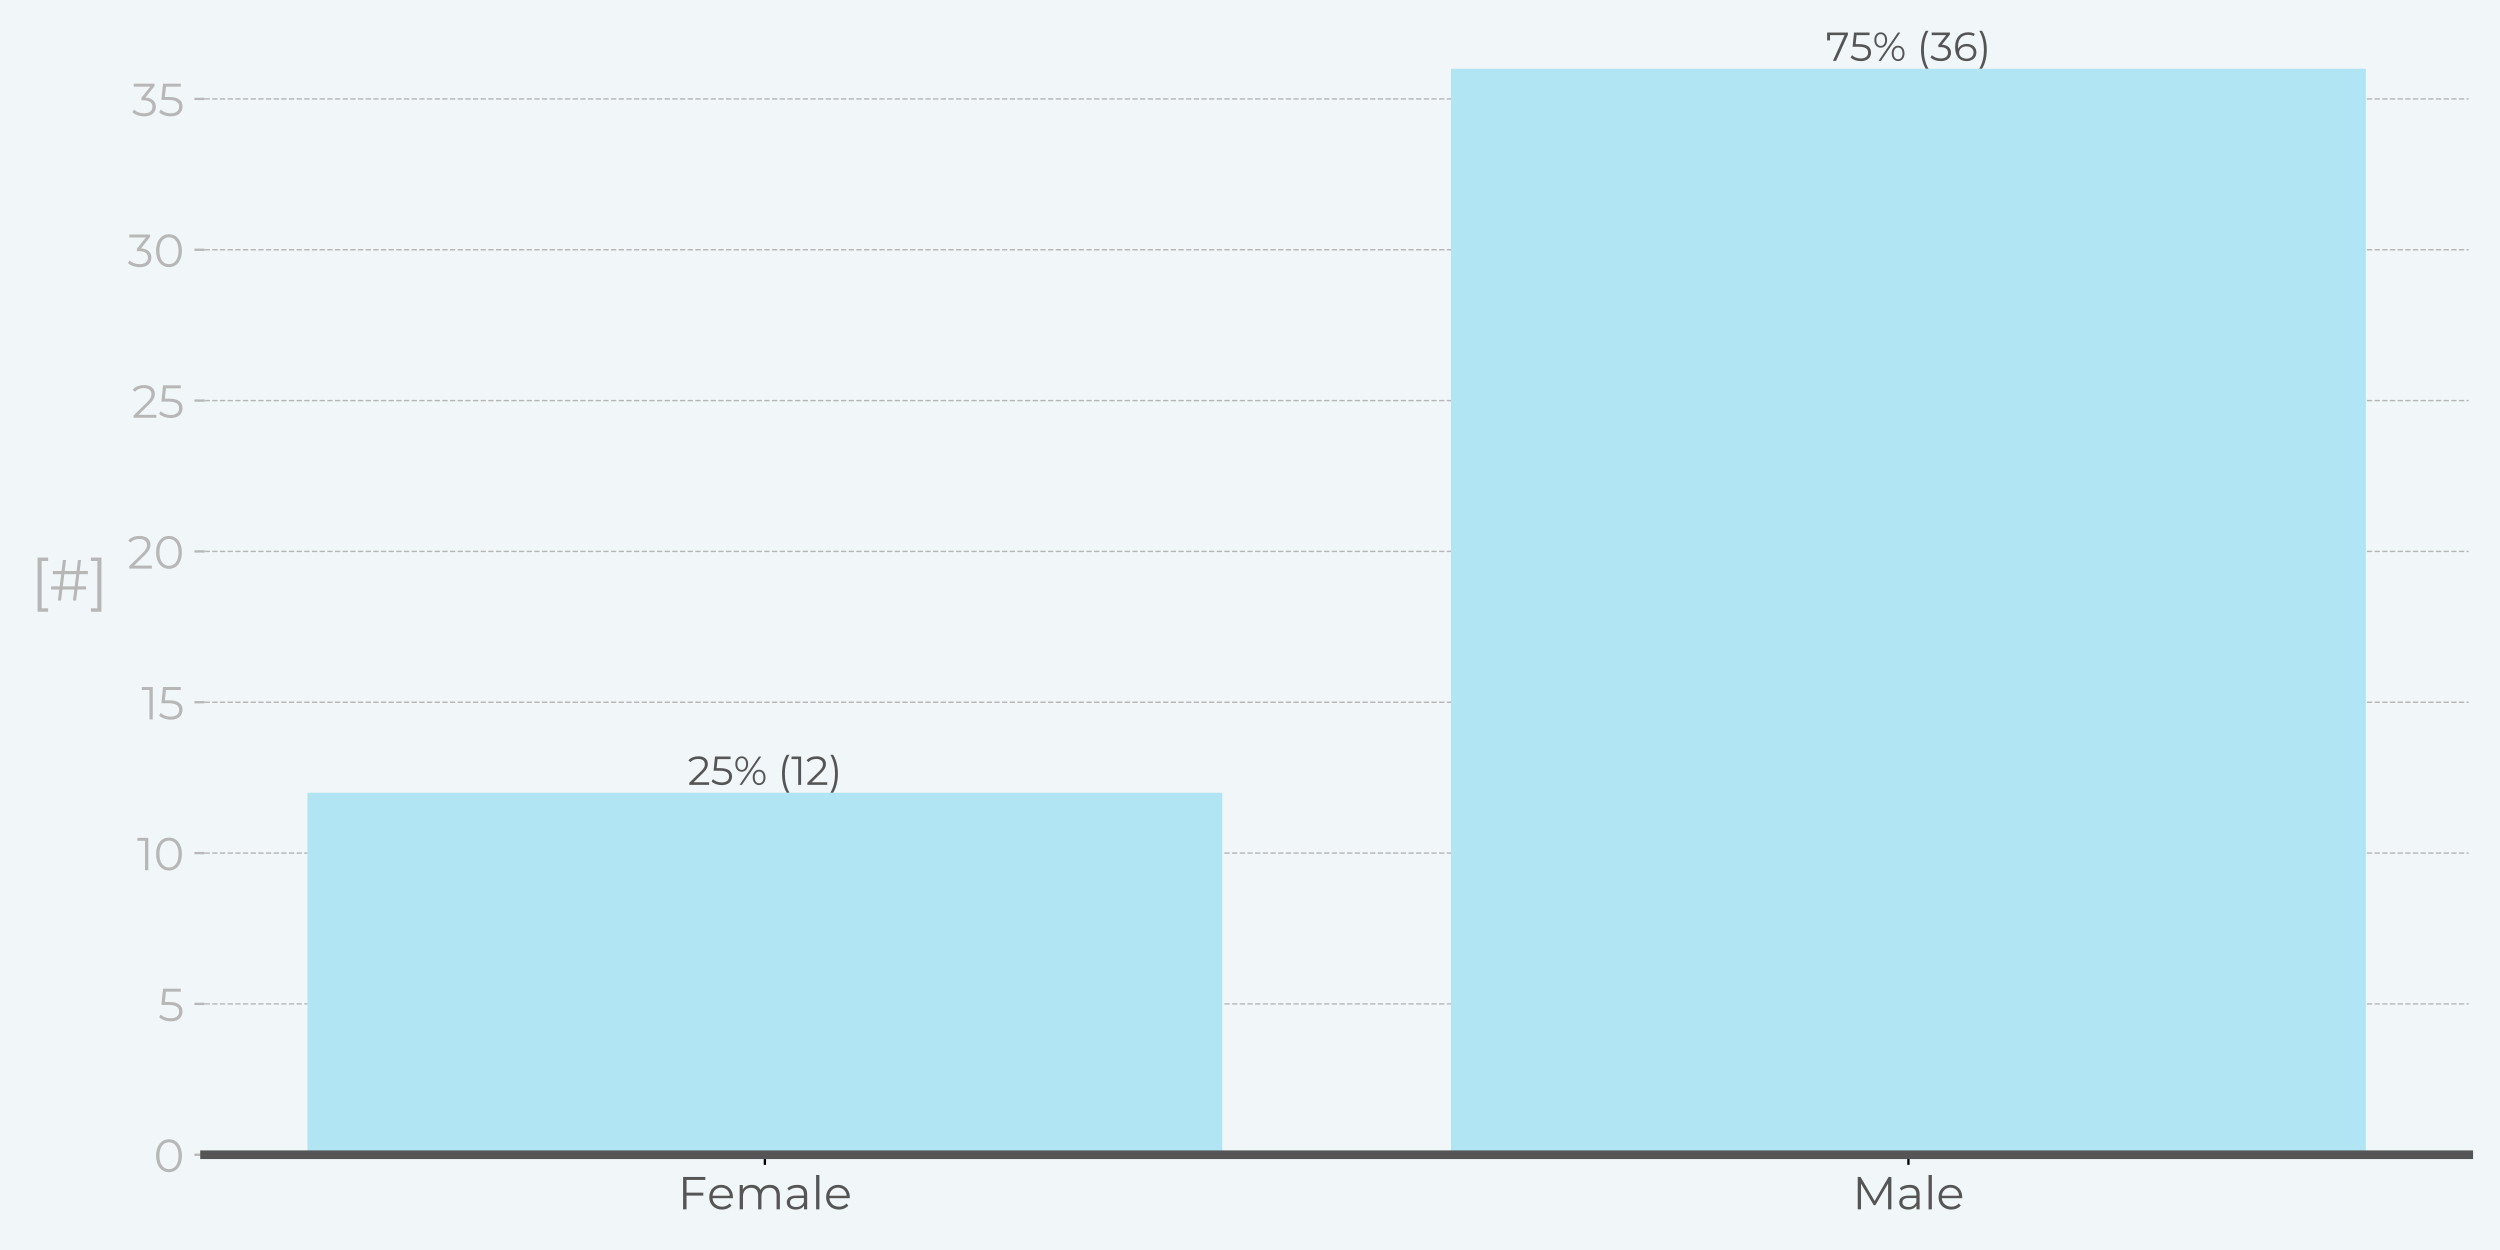
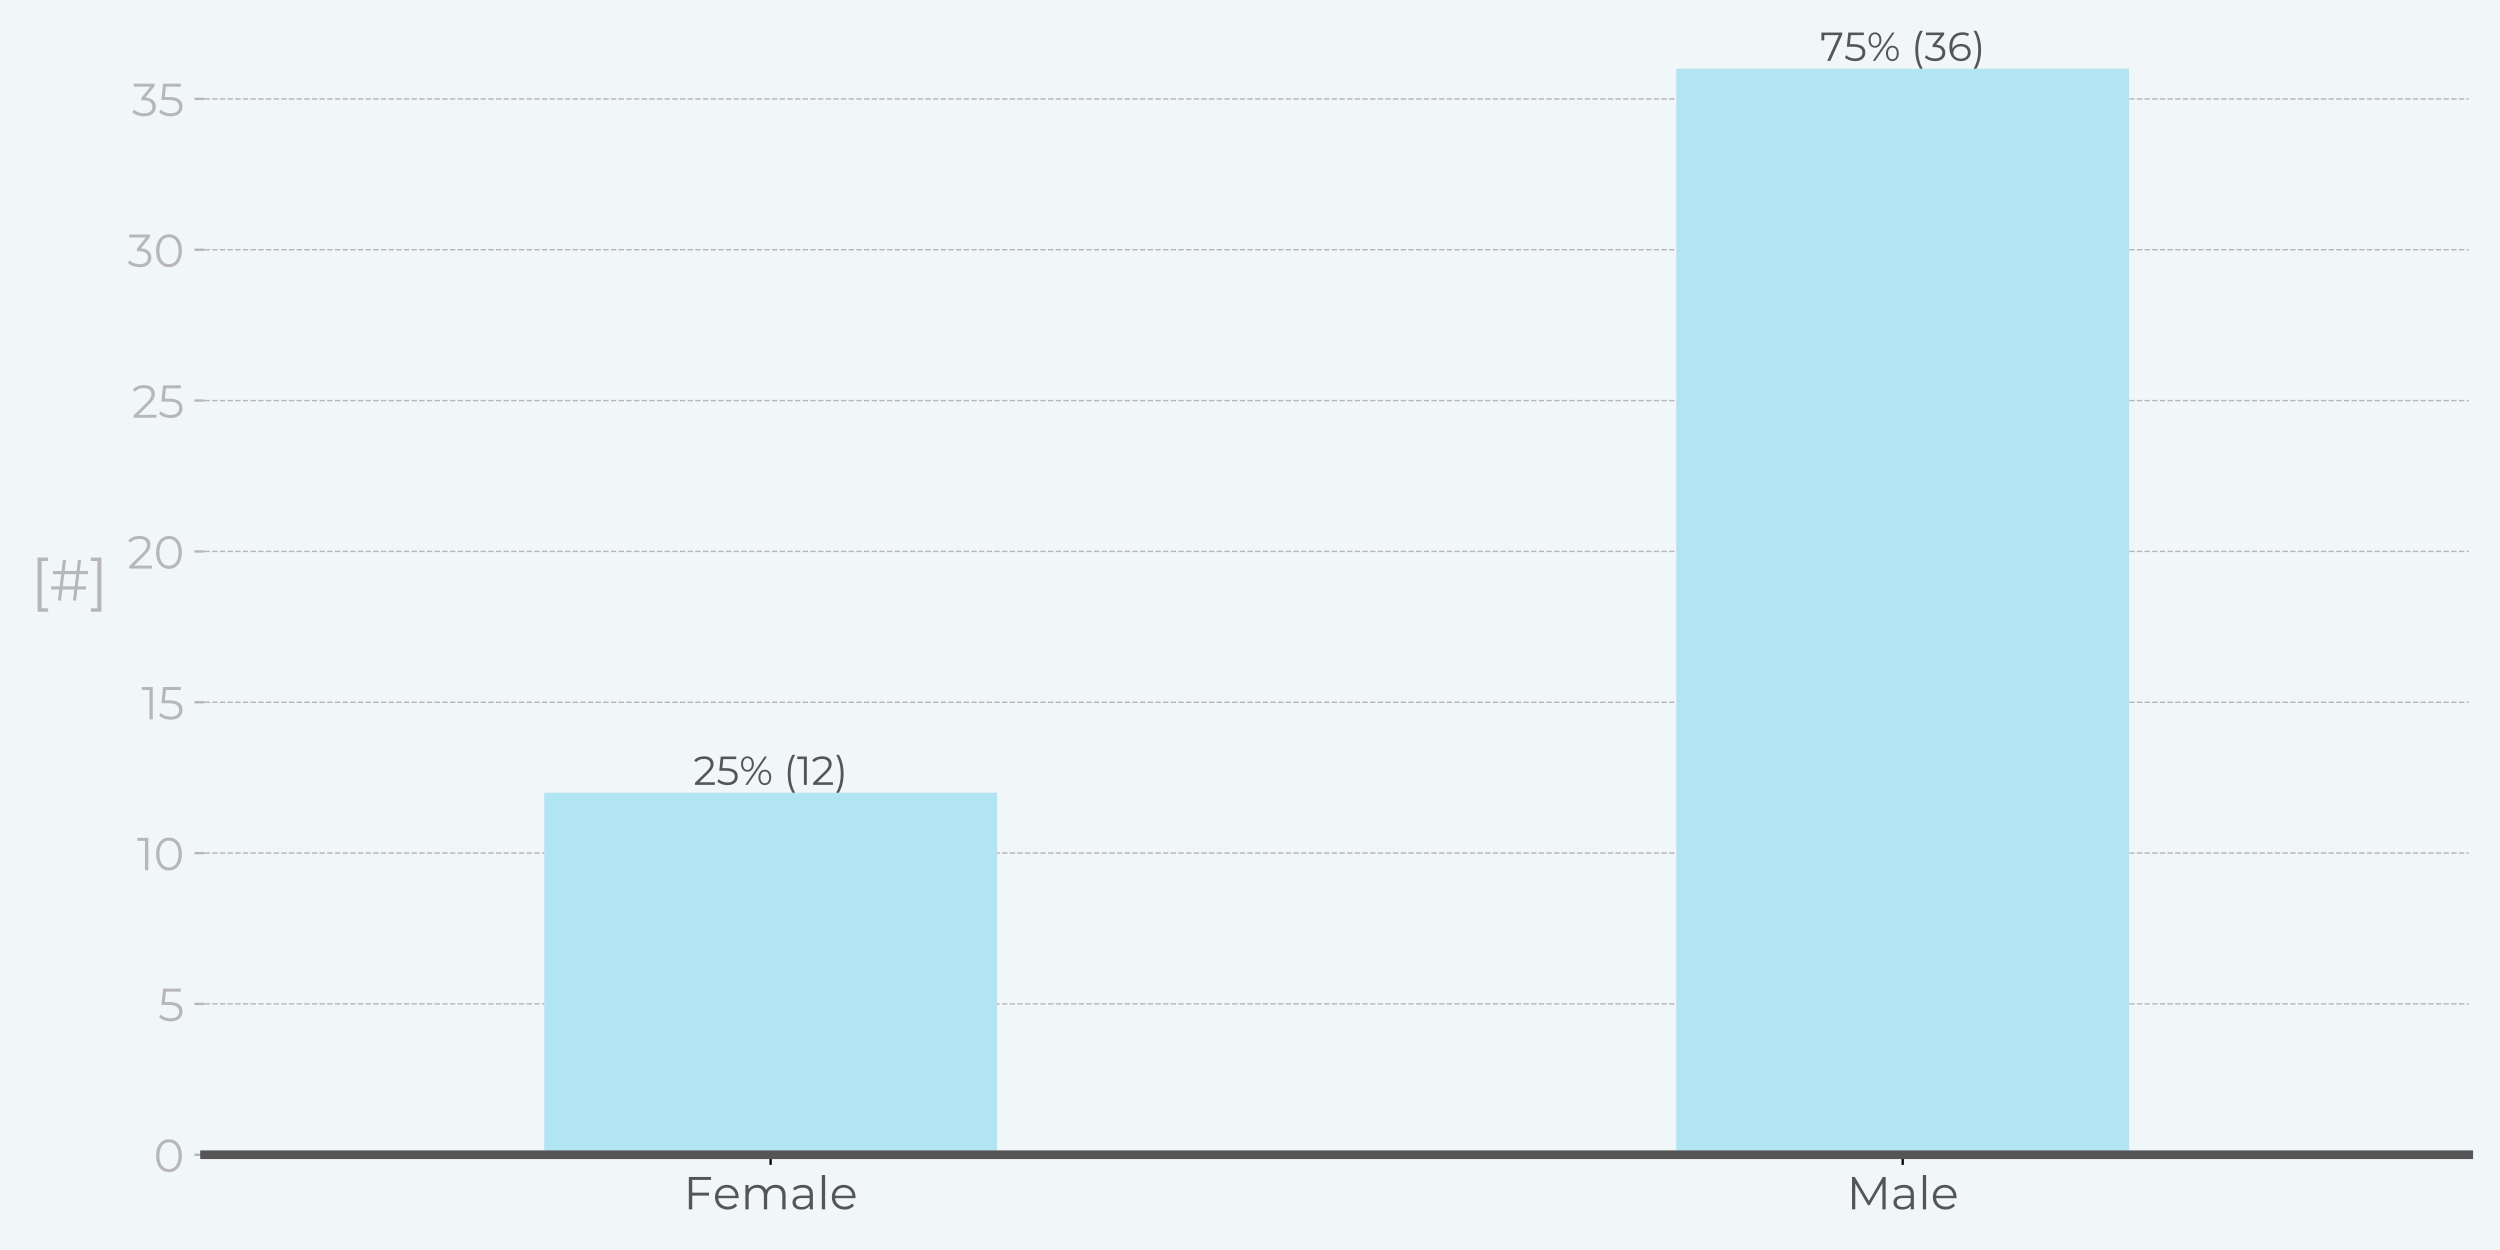
<svg xmlns="http://www.w3.org/2000/svg" xmlns:xlink="http://www.w3.org/1999/xlink" width="864pt" height="432pt" viewBox="0 0 864 432" version="1.1">
  <defs>
    <style type="text/css">*{stroke-linejoin: round; stroke-linecap: butt}</style>
  </defs>
  <g id="figure_1">
    <g id="patch_1">
      <path d="M 0 432  L 864 432  L 864 0  L 0 0  z " style="fill: #f1f7f9" />
    </g>
    <g id="axes_1">
      <g id="patch_2">
        <path d="M 70.695 399.08  L 853.2 399.08  L 853.2 23.76  L 70.695 23.76  z " style="fill: #f1f7f9" />
      </g>
      <g id="matplotlib.axis_1">
        <g id="xtick_1">
          <g id="line2d_1">
            <defs>
-               <path id="md910fd33ec" d="M 0 0  L 0 3.5  " style="stroke: #000000; stroke-width: 0.8" />
+               <path id="m352315473c" d="M 0 0  L 0 3.5  " style="stroke: #000000; stroke-width: 0.8" />
            </defs>
            <g>
-               <use xlink:href="#md910fd33ec" x="264.345" y="399.08" style="stroke: #000000; stroke-width: 0.8" />
+               <use xlink:href="#m352315473c" x="266.321" y="399.08" style="stroke: #000000; stroke-width: 0.8" />
            </g>
          </g>
          <g id="text_1">
-             <g style="fill: #555555" transform="translate(234.2565 417.9525)scale(0.16 -0.16)">
+             <g style="fill: #555555" transform="translate(236.2325 417.9525)scale(0.16 -0.16)">
              <defs>
                <path id="Montserrat-Regular-46" d="M 3802 4070  L 3802 4480  L 730 4480  L 730 0  L 1203 0  L 1203 1901  L 3520 1901  L 3520 2310  L 1203 2310  L 1203 4070  L 3802 4070  z " transform="scale(0.015625)" />
                <path id="Montserrat-Regular-65" d="M 3571 1683  C 3571 2694 2886 3392 1939 3392  C 992 3392 294 2682 294 1683  C 294 685 1011 -32 2061 -32  C 2592 -32 3059 160 3360 518  L 3104 813  C 2848 518 2483 371 2074 371  C 1338 371 800 838 749 1542  L 3565 1542  C 3565 1594 3571 1645 3571 1683  z M 1939 3002  C 2598 3002 3078 2541 3136 1882  L 749 1882  C 806 2541 1286 3002 1939 3002  z " transform="scale(0.015625)" />
                <path id="Montserrat-Regular-6d" d="M 4832 3392  C 4224 3392 3744 3117 3501 2682  C 3296 3155 2861 3392 2304 3392  C 1741 3392 1306 3155 1069 2752  L 1069 3366  L 634 3366  L 634 0  L 1088 0  L 1088 1766  C 1088 2534 1530 2982 2214 2982  C 2829 2982 3187 2618 3187 1907  L 3187 0  L 3642 0  L 3642 1766  C 3642 2534 4077 2982 4768 2982  C 5376 2982 5734 2618 5734 1907  L 5734 0  L 6189 0  L 6189 1952  C 6189 2918 5651 3392 4832 3392  z " transform="scale(0.015625)" />
                <path id="Montserrat-Regular-61" d="M 1811 3392  C 1280 3392 781 3226 442 2938  L 646 2598  C 922 2842 1331 2995 1766 2995  C 2394 2995 2720 2682 2720 2106  L 2720 1901  L 1651 1901  C 685 1901 352 1466 352 947  C 352 365 819 -32 1581 -32  C 2138 -32 2534 179 2739 525  L 2739 0  L 3174 0  L 3174 2086  C 3174 2957 2682 3392 1811 3392  z M 1651 326  C 1114 326 800 570 800 960  C 800 1306 1011 1562 1664 1562  L 2720 1562  L 2720 1011  C 2541 570 2163 326 1651 326  z " transform="scale(0.015625)" />
                <path id="Montserrat-Regular-6c" d="M 634 0  L 1088 0  L 1088 4749  L 634 4749  L 634 0  z " transform="scale(0.015625)" />
              </defs>
              <use xlink:href="#Montserrat-Regular-46" />
              <use xlink:href="#Montserrat-Regular-65" x="63.3" />
              <use xlink:href="#Montserrat-Regular-6d" x="123.7" />
              <use xlink:href="#Montserrat-Regular-61" x="229.8" />
              <use xlink:href="#Montserrat-Regular-6c" x="288.8" />
              <use xlink:href="#Montserrat-Regular-65" x="315.7" />
            </g>
          </g>
        </g>
        <g id="xtick_2">
          <g id="line2d_2">
            <g>
-               <use xlink:href="#md910fd33ec" x="659.55" y="399.08" style="stroke: #000000; stroke-width: 0.8" />
+               <use xlink:href="#m352315473c" x="657.574" y="399.08" style="stroke: #000000; stroke-width: 0.8" />
            </g>
          </g>
          <g id="text_2">
-             <g style="fill: #555555" transform="translate(640.2048 417.9525)scale(0.16 -0.16)">
+             <g style="fill: #555555" transform="translate(638.2287 417.9525)scale(0.16 -0.16)">
              <defs>
                <path id="Montserrat-Regular-4d" d="M 4992 4480  L 3066 1158  L 1120 4480  L 730 4480  L 730 0  L 1184 0  L 1184 3565  L 2944 570  L 3168 570  L 4928 3584  L 4928 0  L 5382 0  L 5382 4480  L 4992 4480  z " transform="scale(0.015625)" />
              </defs>
              <use xlink:href="#Montserrat-Regular-4d" />
              <use xlink:href="#Montserrat-Regular-61" x="95.5" />
              <use xlink:href="#Montserrat-Regular-6c" x="154.5" />
              <use xlink:href="#Montserrat-Regular-65" x="181.4" />
            </g>
          </g>
        </g>
      </g>
      <g id="matplotlib.axis_2">
        <g id="ytick_1">
          <g id="line2d_3">
-             <path d="M 70.695 399.08  L 853.2 399.08  " clip-path="url(#p0fd0e89c23)" style="fill: none; stroke-dasharray: 1.85,0.8; stroke-dashoffset: 0; stroke: #b7b7b7; stroke-width: 0.5" />
+             <path d="M 70.695 399.08  L 853.2 399.08  " clip-path="url(#p8861cfafec)" style="fill: none; stroke-dasharray: 1.85,0.8; stroke-dashoffset: 0; stroke: #b7b7b7; stroke-width: 0.5" />
          </g>
          <g id="line2d_4">
            <defs>
-               <path id="mdd80c60fb2" d="M 0 0  L -3.5 0  " style="stroke: #b7b7b7; stroke-width: 0.8" />
+               <path id="me2b5405b13" d="M 0 0  L -3.5 0  " style="stroke: #b7b7b7; stroke-width: 0.8" />
            </defs>
            <g>
-               <use xlink:href="#mdd80c60fb2" x="70.695" y="399.08" style="fill: #b7b7b7; stroke: #b7b7b7; stroke-width: 0.8" />
+               <use xlink:href="#me2b5405b13" x="70.695" y="399.08" style="fill: #b7b7b7; stroke: #b7b7b7; stroke-width: 0.8" />
            </g>
          </g>
          <g id="text_3">
            <g style="fill: #b7b7b7" transform="translate(53.1025 405.0163)scale(0.16 -0.16)">
              <defs>
                <path id="Montserrat-Regular-30" d="M 2118 -38  C 3155 -38 3910 813 3910 2240  C 3910 3667 3155 4518 2118 4518  C 1082 4518 333 3667 333 2240  C 333 813 1082 -38 2118 -38  z M 2118 384  C 1338 384 800 1043 800 2240  C 800 3437 1338 4096 2118 4096  C 2899 4096 3437 3437 3437 2240  C 3437 1043 2899 384 2118 384  z " transform="scale(0.015625)" />
              </defs>
              <use xlink:href="#Montserrat-Regular-30" />
            </g>
          </g>
        </g>
        <g id="ytick_2">
          <g id="line2d_5">
-             <path d="M 70.695 346.952  L 853.2 346.952  " clip-path="url(#p0fd0e89c23)" style="fill: none; stroke-dasharray: 1.85,0.8; stroke-dashoffset: 0; stroke: #b7b7b7; stroke-width: 0.5" />
+             <path d="M 70.695 346.952  L 853.2 346.952  " clip-path="url(#p8861cfafec)" style="fill: none; stroke-dasharray: 1.85,0.8; stroke-dashoffset: 0; stroke: #b7b7b7; stroke-width: 0.5" />
          </g>
          <g id="line2d_6">
            <g>
-               <use xlink:href="#mdd80c60fb2" x="70.695" y="346.952" style="fill: #b7b7b7; stroke: #b7b7b7; stroke-width: 0.8" />
+               <use xlink:href="#me2b5405b13" x="70.695" y="346.952" style="fill: #b7b7b7; stroke: #b7b7b7; stroke-width: 0.8" />
            </g>
          </g>
          <g id="text_4">
            <g style="fill: #b7b7b7" transform="translate(54.64 352.8885)scale(0.16 -0.16)">
              <defs>
                <path id="Montserrat-Regular-35" d="M 1510 2643  L 934 2643  L 1088 4070  L 3136 4070  L 3136 4480  L 685 4480  L 454 2234  L 1408 2234  C 2547 2234 2906 1875 2906 1299  C 2906 755 2502 384 1741 384  C 1165 384 653 602 365 902  L 141 538  C 486 186 1101 -38 1747 -38  C 2842 -38 3373 557 3373 1318  C 3373 2112 2861 2643 1510 2643  z " transform="scale(0.015625)" />
              </defs>
              <use xlink:href="#Montserrat-Regular-35" />
            </g>
          </g>
        </g>
        <g id="ytick_3">
          <g id="line2d_7">
-             <path d="M 70.695 294.824  L 853.2 294.824  " clip-path="url(#p0fd0e89c23)" style="fill: none; stroke-dasharray: 1.85,0.8; stroke-dashoffset: 0; stroke: #b7b7b7; stroke-width: 0.5" />
+             <path d="M 70.695 294.824  L 853.2 294.824  " clip-path="url(#p8861cfafec)" style="fill: none; stroke-dasharray: 1.85,0.8; stroke-dashoffset: 0; stroke: #b7b7b7; stroke-width: 0.5" />
          </g>
          <g id="line2d_8">
            <g>
-               <use xlink:href="#mdd80c60fb2" x="70.695" y="294.824" style="fill: #b7b7b7; stroke: #b7b7b7; stroke-width: 0.8" />
+               <use xlink:href="#me2b5405b13" x="70.695" y="294.824" style="fill: #b7b7b7; stroke: #b7b7b7; stroke-width: 0.8" />
            </g>
          </g>
          <g id="text_5">
            <g style="fill: #b7b7b7" transform="translate(47.3275 300.7607)scale(0.16 -0.16)">
              <defs>
                <path id="Montserrat-Regular-31" d="M 58 4480  L 58 4070  L 1114 4070  L 1114 0  L 1574 0  L 1574 4480  L 58 4480  z " transform="scale(0.015625)" />
              </defs>
              <use xlink:href="#Montserrat-Regular-31" />
              <use xlink:href="#Montserrat-Regular-30" x="36.1" />
            </g>
          </g>
        </g>
        <g id="ytick_4">
          <g id="line2d_9">
-             <path d="M 70.695 242.697  L 853.2 242.697  " clip-path="url(#p0fd0e89c23)" style="fill: none; stroke-dasharray: 1.85,0.8; stroke-dashoffset: 0; stroke: #b7b7b7; stroke-width: 0.5" />
+             <path d="M 70.695 242.697  L 853.2 242.697  " clip-path="url(#p8861cfafec)" style="fill: none; stroke-dasharray: 1.85,0.8; stroke-dashoffset: 0; stroke: #b7b7b7; stroke-width: 0.5" />
          </g>
          <g id="line2d_10">
            <g>
-               <use xlink:href="#mdd80c60fb2" x="70.695" y="242.697" style="fill: #b7b7b7; stroke: #b7b7b7; stroke-width: 0.8" />
+               <use xlink:href="#me2b5405b13" x="70.695" y="242.697" style="fill: #b7b7b7; stroke: #b7b7b7; stroke-width: 0.8" />
            </g>
          </g>
          <g id="text_6">
            <g style="fill: #b7b7b7" transform="translate(48.865 248.6329)scale(0.16 -0.16)">
              <use xlink:href="#Montserrat-Regular-31" />
              <use xlink:href="#Montserrat-Regular-35" x="36.1" />
            </g>
          </g>
        </g>
        <g id="ytick_5">
          <g id="line2d_11">
-             <path d="M 70.695 190.569  L 853.2 190.569  " clip-path="url(#p0fd0e89c23)" style="fill: none; stroke-dasharray: 1.85,0.8; stroke-dashoffset: 0; stroke: #b7b7b7; stroke-width: 0.5" />
+             <path d="M 70.695 190.569  L 853.2 190.569  " clip-path="url(#p8861cfafec)" style="fill: none; stroke-dasharray: 1.85,0.8; stroke-dashoffset: 0; stroke: #b7b7b7; stroke-width: 0.5" />
          </g>
          <g id="line2d_12">
            <g>
-               <use xlink:href="#mdd80c60fb2" x="70.695" y="190.569" style="fill: #b7b7b7; stroke: #b7b7b7; stroke-width: 0.8" />
+               <use xlink:href="#me2b5405b13" x="70.695" y="190.569" style="fill: #b7b7b7; stroke: #b7b7b7; stroke-width: 0.8" />
            </g>
          </g>
          <g id="text_7">
            <g style="fill: #b7b7b7" transform="translate(44.015 196.5051)scale(0.16 -0.16)">
              <defs>
                <path id="Montserrat-Regular-32" d="M 928 410  L 2451 1907  C 3053 2496 3187 2880 3187 3309  C 3187 4058 2611 4518 1702 4518  C 1018 4518 461 4288 115 3878  L 442 3597  C 736 3936 1139 4096 1664 4096  C 2349 4096 2714 3776 2714 3258  C 2714 2950 2618 2650 2112 2150  L 250 326  L 250 0  L 3392 0  L 3392 410  L 928 410  z " transform="scale(0.015625)" />
              </defs>
              <use xlink:href="#Montserrat-Regular-32" />
              <use xlink:href="#Montserrat-Regular-30" x="56.8" />
            </g>
          </g>
        </g>
        <g id="ytick_6">
          <g id="line2d_13">
-             <path d="M 70.695 138.441  L 853.2 138.441  " clip-path="url(#p0fd0e89c23)" style="fill: none; stroke-dasharray: 1.85,0.8; stroke-dashoffset: 0; stroke: #b7b7b7; stroke-width: 0.5" />
+             <path d="M 70.695 138.441  L 853.2 138.441  " clip-path="url(#p8861cfafec)" style="fill: none; stroke-dasharray: 1.85,0.8; stroke-dashoffset: 0; stroke: #b7b7b7; stroke-width: 0.5" />
          </g>
          <g id="line2d_14">
            <g>
-               <use xlink:href="#mdd80c60fb2" x="70.695" y="138.441" style="fill: #b7b7b7; stroke: #b7b7b7; stroke-width: 0.8" />
+               <use xlink:href="#me2b5405b13" x="70.695" y="138.441" style="fill: #b7b7b7; stroke: #b7b7b7; stroke-width: 0.8" />
            </g>
          </g>
          <g id="text_8">
            <g style="fill: #b7b7b7" transform="translate(45.5525 144.3774)scale(0.16 -0.16)">
              <use xlink:href="#Montserrat-Regular-32" />
              <use xlink:href="#Montserrat-Regular-35" x="56.8" />
            </g>
          </g>
        </g>
        <g id="ytick_7">
          <g id="line2d_15">
-             <path d="M 70.695 86.313  L 853.2 86.313  " clip-path="url(#p0fd0e89c23)" style="fill: none; stroke-dasharray: 1.85,0.8; stroke-dashoffset: 0; stroke: #b7b7b7; stroke-width: 0.5" />
+             <path d="M 70.695 86.313  L 853.2 86.313  " clip-path="url(#p8861cfafec)" style="fill: none; stroke-dasharray: 1.85,0.8; stroke-dashoffset: 0; stroke: #b7b7b7; stroke-width: 0.5" />
          </g>
          <g id="line2d_16">
            <g>
-               <use xlink:href="#mdd80c60fb2" x="70.695" y="86.313" style="fill: #b7b7b7; stroke: #b7b7b7; stroke-width: 0.8" />
+               <use xlink:href="#me2b5405b13" x="70.695" y="86.313" style="fill: #b7b7b7; stroke: #b7b7b7; stroke-width: 0.8" />
            </g>
          </g>
          <g id="text_9">
            <g style="fill: #b7b7b7" transform="translate(44.0775 92.24958)scale(0.16 -0.16)">
              <defs>
                <path id="Montserrat-Regular-33" d="M 1856 2560  L 3123 4154  L 3123 4480  L 243 4480  L 243 4070  L 2534 4070  L 1293 2515  L 1293 2176  L 1613 2176  C 2445 2176 2822 1824 2822 1286  C 2822 730 2413 384 1670 384  C 1088 384 570 602 282 902  L 58 538  C 403 186 1024 -38 1670 -38  C 2752 -38 3296 538 3296 1286  C 3296 2003 2816 2509 1856 2560  z " transform="scale(0.015625)" />
              </defs>
              <use xlink:href="#Montserrat-Regular-33" />
              <use xlink:href="#Montserrat-Regular-30" x="56.4" />
            </g>
          </g>
        </g>
        <g id="ytick_8">
          <g id="line2d_17">
-             <path d="M 70.695 34.186  L 853.2 34.186  " clip-path="url(#p0fd0e89c23)" style="fill: none; stroke-dasharray: 1.85,0.8; stroke-dashoffset: 0; stroke: #b7b7b7; stroke-width: 0.5" />
+             <path d="M 70.695 34.186  L 853.2 34.186  " clip-path="url(#p8861cfafec)" style="fill: none; stroke-dasharray: 1.85,0.8; stroke-dashoffset: 0; stroke: #b7b7b7; stroke-width: 0.5" />
          </g>
          <g id="line2d_18">
            <g>
-               <use xlink:href="#mdd80c60fb2" x="70.695" y="34.186" style="fill: #b7b7b7; stroke: #b7b7b7; stroke-width: 0.8" />
+               <use xlink:href="#me2b5405b13" x="70.695" y="34.186" style="fill: #b7b7b7; stroke: #b7b7b7; stroke-width: 0.8" />
            </g>
          </g>
          <g id="text_10">
            <g style="fill: #b7b7b7" transform="translate(45.615 40.12181)scale(0.16 -0.16)">
              <use xlink:href="#Montserrat-Regular-33" />
              <use xlink:href="#Montserrat-Regular-35" x="56.4" />
            </g>
          </g>
        </g>
        <g id="text_11">
          <g style="fill: #b7b7b7" transform="translate(10.69625 207.5387)scale(0.2 -0.2)">
            <defs>
              <path id="Montserrat-Regular-5b" d="M 730 -1242  L 1901 -1242  L 1901 -864  L 1184 -864  L 1184 4371  L 1901 4371  L 1901 4749  L 730 4749  L 730 -1242  z " transform="scale(0.015625)" />
              <path id="Montserrat-Regular-23" d="M 4262 2912  L 4262 3264  L 3360 3264  L 3507 4480  L 3162 4480  L 3014 3264  L 1696 3264  L 1850 4480  L 1498 4480  L 1350 3264  L 390 3264  L 390 2912  L 1306 2912  L 1139 1568  L 186 1568  L 186 1216  L 1094 1216  L 947 0  L 1293 0  L 1446 1216  L 2758 1216  L 2611 0  L 2957 0  L 3104 1216  L 4058 1216  L 4058 1568  L 3149 1568  L 3315 2912  L 4262 2912  z M 2803 1568  L 1485 1568  L 1658 2912  L 2970 2912  L 2803 1568  z " transform="scale(0.015625)" />
              <path id="Montserrat-Regular-5d" d="M 1306 -1242  L 1306 4749  L 134 4749  L 134 4371  L 851 4371  L 851 -864  L 134 -864  L 134 -1242  L 1306 -1242  z " transform="scale(0.015625)" />
            </defs>
            <use xlink:href="#Montserrat-Regular-5b" />
            <use xlink:href="#Montserrat-Regular-23" x="31.8" />
            <use xlink:href="#Montserrat-Regular-5d" x="101.4" />
          </g>
        </g>
      </g>
      <g id="patch_3">
-         <path d="M 106.263 399.08  L 422.427 399.08  L 422.427 273.973  L 106.263 273.973  z " clip-path="url(#p0fd0e89c23)" style="fill: #b1e5f4" />
+         <path d="M 188.071 399.08  L 344.572 399.08  L 344.572 273.973  L 188.071 273.973  z " clip-path="url(#p8861cfafec)" style="fill: #b1e5f4" />
      </g>
      <g id="patch_4">
-         <path d="M 501.468 399.08  L 817.632 399.08  L 817.632 23.76  L 501.468 23.76  z " clip-path="url(#p0fd0e89c23)" style="fill: #b1e5f4" />
+         <path d="M 579.323 399.08  L 735.824 399.08  L 735.824 23.76  L 579.323 23.76  z " clip-path="url(#p8861cfafec)" style="fill: #b1e5f4" />
      </g>
      <g id="text_12">
-         <g style="fill: #555555" transform="translate(237.661 271.2565)scale(0.14 -0.14)">
+         <g style="fill: #555555" transform="translate(239.637 271.2565)scale(0.14 -0.14)">
          <defs>
            <path id="Montserrat-Regular-25" d="M 1280 2080  C 1875 2080 2291 2560 2291 3296  C 2291 4032 1875 4512 1280 4512  C 678 4512 269 4026 269 3296  C 269 2566 678 2080 1280 2080  z M 934 0  L 1312 0  L 4371 4480  L 3994 4480  L 934 0  z M 1280 2368  C 858 2368 589 2720 589 3296  C 589 3872 858 4224 1280 4224  C 1696 4224 1971 3878 1971 3296  C 1971 2714 1696 2368 1280 2368  z M 4026 -32  C 4627 -32 5037 454 5037 1184  C 5037 1914 4627 2400 4026 2400  C 3430 2400 3014 1914 3014 1184  C 3014 454 3430 -32 4026 -32  z M 4026 256  C 3610 256 3334 602 3334 1184  C 3334 1766 3610 2112 4026 2112  C 4448 2112 4717 1760 4717 1184  C 4717 608 4448 256 4026 256  z " transform="scale(0.015625)" />
            <path id="Montserrat-Regular-20" transform="scale(0.015625)" />
            <path id="Montserrat-Regular-28" d="M 1408 -1242  L 1843 -1242  C 1338 -365 1114 614 1114 1754  C 1114 2893 1338 3872 1843 4749  L 1408 4749  C 934 3987 666 2931 666 1754  C 666 576 934 -467 1408 -1242  z " transform="scale(0.015625)" />
            <path id="Montserrat-Regular-29" d="M 691 -1242  C 1171 -467 1440 576 1440 1754  C 1440 2931 1171 3987 691 4749  L 256 4749  C 768 3872 992 2893 992 1754  C 992 614 768 -365 256 -1242  L 691 -1242  z " transform="scale(0.015625)" />
          </defs>
          <use xlink:href="#Montserrat-Regular-32" />
          <use xlink:href="#Montserrat-Regular-35" x="56.8" />
          <use xlink:href="#Montserrat-Regular-25" x="113.4" />
          <use xlink:href="#Montserrat-Regular-20" x="196.3" />
          <use xlink:href="#Montserrat-Regular-28" x="222.5" />
          <use xlink:href="#Montserrat-Regular-31" x="255.4" />
          <use xlink:href="#Montserrat-Regular-32" x="291.5" />
          <use xlink:href="#Montserrat-Regular-29" x="348.3" />
        </g>
      </g>
      <g id="text_13">
-         <g style="fill: #555555" transform="translate(631.0084 21.04312)scale(0.14 -0.14)">
+         <g style="fill: #555555" transform="translate(629.0323 21.04312)scale(0.14 -0.14)">
          <defs>
            <path id="Montserrat-Regular-37" d="M 205 4480  L 205 3232  L 659 3232  L 659 4070  L 2963 4070  L 1120 0  L 1619 0  L 3494 4154  L 3494 4480  L 205 4480  z " transform="scale(0.015625)" />
            <path id="Montserrat-Regular-36" d="M 2189 2682  C 1568 2682 1043 2406 819 1914  C 806 2048 800 2176 800 2278  C 800 3494 1421 4115 2387 4115  C 2720 4115 3027 4058 3258 3904  L 3443 4275  C 3162 4448 2784 4518 2381 4518  C 1165 4518 333 3725 333 2202  C 333 787 979 -38 2170 -38  C 3040 -38 3699 499 3699 1338  C 3699 2157 3078 2682 2189 2682  z M 2150 352  C 1376 352 966 819 966 1312  C 966 1869 1434 2291 2118 2291  C 2810 2291 3245 1914 3245 1325  C 3245 730 2797 352 2150 352  z " transform="scale(0.015625)" />
          </defs>
          <use xlink:href="#Montserrat-Regular-37" />
          <use xlink:href="#Montserrat-Regular-35" x="58.9" />
          <use xlink:href="#Montserrat-Regular-25" x="115.5" />
          <use xlink:href="#Montserrat-Regular-20" x="198.4" />
          <use xlink:href="#Montserrat-Regular-28" x="224.6" />
          <use xlink:href="#Montserrat-Regular-33" x="257.5" />
          <use xlink:href="#Montserrat-Regular-36" x="313.9" />
          <use xlink:href="#Montserrat-Regular-29" x="374.8" />
        </g>
      </g>
      <g id="line2d_19">
        <path d="M 70.695 399.08  L 853.2 399.08  " style="fill: none; stroke: #555555; stroke-width: 3; stroke-linecap: square" />
      </g>
    </g>
  </g>
  <defs>
-     <clipPath id="p0fd0e89c23">
+     <clipPath id="p8861cfafec">
      <rect x="70.695" y="23.76" width="782.505" height="375.32" />
    </clipPath>
  </defs>
</svg>
